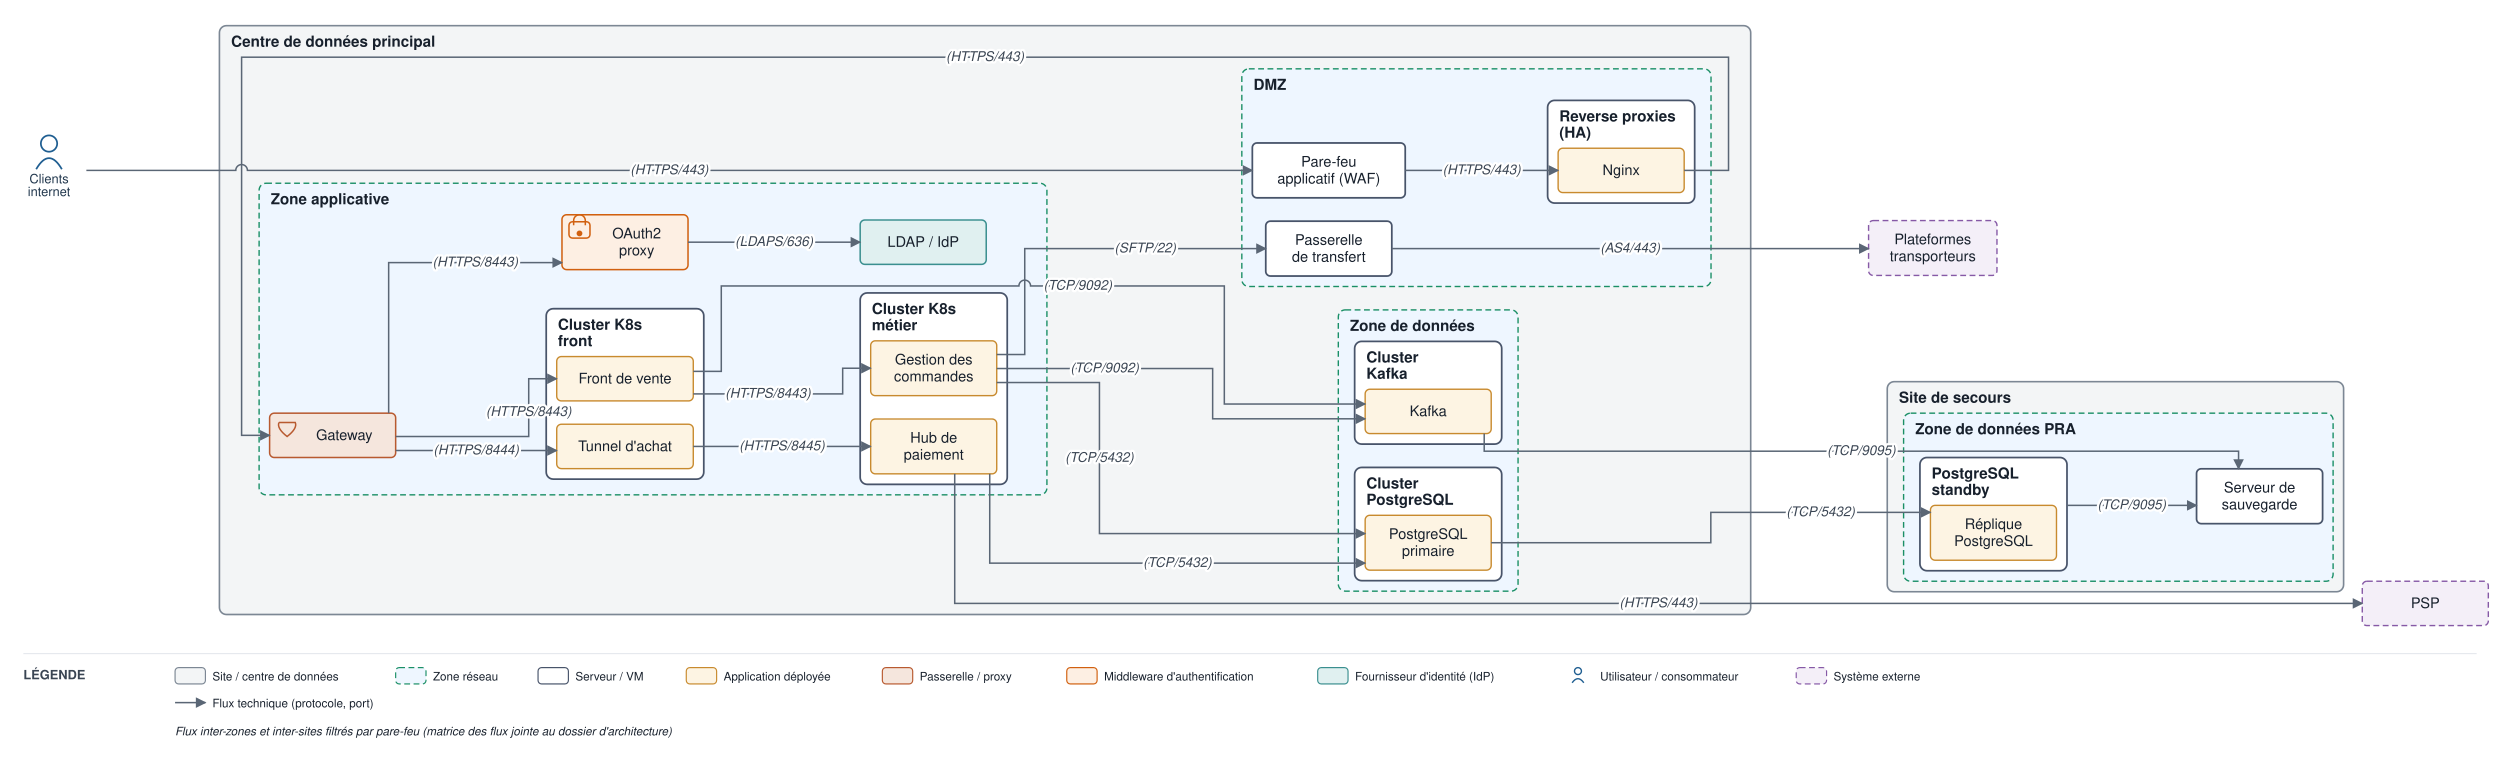
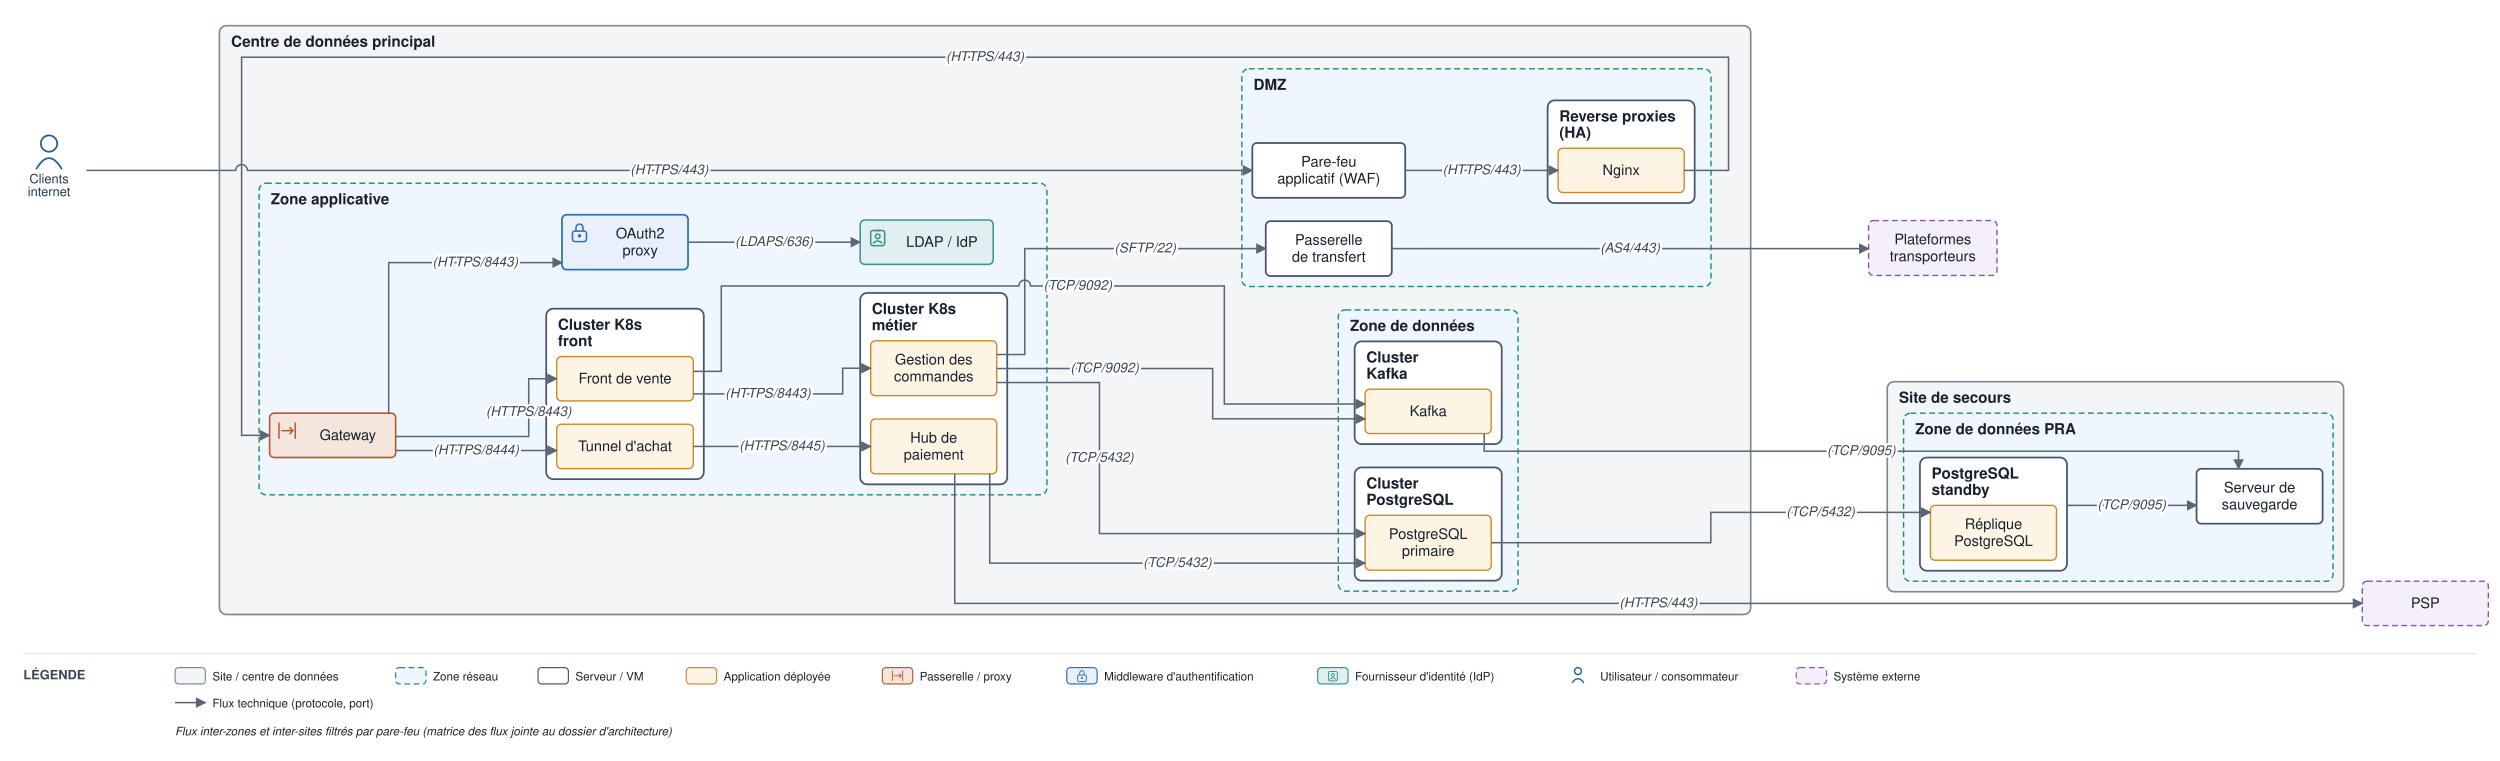
<svg xmlns="http://www.w3.org/2000/svg" viewBox="0 0 2142 652" font-family="Helvetica,Arial,sans-serif">
  <defs>
    <marker id="arr" viewBox="0 0 10 10" refX="9" refY="5" markerWidth="7" markerHeight="7" orient="auto-start-reverse">
      <path d="M0,0 L10,5 L0,10 z" fill="#5a6675" />
    </marker>
  </defs>
  <rect width="2142" height="652" fill="#ffffff" />
  <rect x="188" y="22" width="1312" height="504.5" rx="6" fill="#f3f5f6" stroke="#7c8794" stroke-width="1.4" />
  <text x="198" y="40" font-size="13" font-weight="bold" fill="#17202c">Centre de données principal</text>
  <rect x="1064" y="59" width="402" height="186.5" rx="6" fill="#eef6ff" stroke="#1a8f66" stroke-width="1.2" stroke-dasharray="5 3" />
  <text x="1074" y="77" font-size="13" font-weight="bold" fill="#17202c">DMZ</text>
  <rect x="1326" y="86" width="126" height="88" rx="6" fill="#ffffff" stroke="#48546a" stroke-width="1.5" />
  <text x="1336" y="104" font-size="13" font-weight="bold" fill="#17202c">Reverse proxies</text>
  <text x="1336" y="118" font-size="13" font-weight="bold" fill="#17202c">(HA)</text>
  <rect x="222" y="157" width="675" height="267" rx="6" fill="#eef6ff" stroke="#1a8f66" stroke-width="1.2" stroke-dasharray="5 3" />
  <text x="232" y="175" font-size="13" font-weight="bold" fill="#17202c">Zone applicative</text>
  <rect x="468" y="264.5" width="135" height="146" rx="6" fill="#ffffff" stroke="#48546a" stroke-width="1.5" />
  <text x="478" y="282.5" font-size="13" font-weight="bold" fill="#17202c">Cluster K8s</text>
  <text x="478" y="296.5" font-size="13" font-weight="bold" fill="#17202c">front</text>
  <rect x="737" y="251" width="126" height="164" rx="6" fill="#ffffff" stroke="#48546a" stroke-width="1.5" />
  <text x="747" y="269" font-size="13" font-weight="bold" fill="#17202c">Cluster K8s</text>
  <text x="747" y="283" font-size="13" font-weight="bold" fill="#17202c">métier</text>
  <rect x="1146.667" y="265.5" width="154" height="241" rx="6" fill="#eef6ff" stroke="#1a8f66" stroke-width="1.2" stroke-dasharray="5 3" />
  <text x="1156.667" y="283.5" font-size="13" font-weight="bold" fill="#17202c">Zone de données</text>
  <rect x="1160.667" y="400.5" width="126" height="97" rx="6" fill="#ffffff" stroke="#48546a" stroke-width="1.5" />
  <text x="1170.667" y="418.5" font-size="13" font-weight="bold" fill="#17202c">Cluster</text>
  <text x="1170.667" y="432.5" font-size="13" font-weight="bold" fill="#17202c">PostgreSQL</text>
  <rect x="1160.667" y="292.5" width="126" height="88" rx="6" fill="#ffffff" stroke="#48546a" stroke-width="1.5" />
  <text x="1170.667" y="310.5" font-size="13" font-weight="bold" fill="#17202c">Cluster</text>
  <text x="1170.667" y="324.5" font-size="13" font-weight="bold" fill="#17202c">Kafka</text>
  <rect x="1617" y="327" width="391" height="180" rx="6" fill="#f3f5f6" stroke="#7c8794" stroke-width="1.4" />
  <text x="1627" y="345" font-size="13" font-weight="bold" fill="#17202c">Site de secours</text>
  <rect x="1631" y="354" width="368" height="144" rx="6" fill="#eef6ff" stroke="#1a8f66" stroke-width="1.2" stroke-dasharray="5 3" />
  <text x="1641" y="372" font-size="13" font-weight="bold" fill="#17202c">Zone de données PRA</text>
  <rect x="1645" y="392" width="126" height="97" rx="6" fill="#ffffff" stroke="#48546a" stroke-width="1.5" />
  <text x="1655" y="410" font-size="13" font-weight="bold" fill="#17202c">PostgreSQL</text>
  <text x="1655" y="424" font-size="13" font-weight="bold" fill="#17202c">standby</text>
  <rect x="1073" y="122.5" width="131" height="47" rx="4" fill="#ffffff" stroke="#48546a" stroke-width="1.5" />
  <text x="1138.5" y="142.75" font-size="12.5" text-anchor="middle" fill="#17202c">Pare-feu</text>
  <text x="1138.5" y="157.25" font-size="12.5" text-anchor="middle" fill="#17202c">applicatif (WAF)</text>
  <rect x="1335" y="127" width="108" height="38" rx="4" fill="#fdf4e3" stroke="#c88a2e" stroke-width="1.2" />
  <text x="1389" y="150" font-size="12.5" text-anchor="middle" fill="#17202c">Nginx</text>
  <rect x="1084.5" y="189.5" width="108" height="47" rx="4" fill="#ffffff" stroke="#48546a" stroke-width="1.5" />
  <text x="1138.5" y="209.75" font-size="12.5" text-anchor="middle" fill="#17202c">Passerelle</text>
  <text x="1138.5" y="224.25" font-size="12.5" text-anchor="middle" fill="#17202c">de transfert</text>
-   <rect x="231" y="354" width="108" height="38" rx="4" fill="#f5e6dd" stroke="#b85a30" stroke-width="1.3" />
-   <path d="M 239 362 L 253 362 Q 255 367 246 374 Q 237 367 239 362" fill="none" stroke="#b85a30" stroke-width="1.3" />
-   <text x="295" y="377" font-size="12.5" text-anchor="middle" fill="#17202c">Gateway</text>
-   <rect x="481.5" y="184" width="108" height="47" rx="4" fill="#fdefe3" stroke="#d1600f" stroke-width="1.3" />
-   <rect x="487.5" y="190" width="18" height="14" rx="3" fill="none" stroke="#d1600f" stroke-width="1.3" />
-   <path d="M 491.5 193 v -4 a 5 5 0 0 1 10 0 v 4" fill="none" stroke="#d1600f" stroke-width="1.3" />
-   <circle cx="496.5" cy="200" r="2.5" fill="#d1600f" />
-   <text x="545.5" y="204.25" font-size="12.5" text-anchor="middle" fill="#17202c">OAuth2</text>
-   <text x="545.5" y="218.75" font-size="12.5" text-anchor="middle" fill="#17202c">proxy</text>
-   <rect x="737" y="188.5" width="108" height="38" rx="4" fill="#e0f0f0" stroke="#3a8f8f" stroke-width="1.3" />
-   <text x="791" y="211.5" font-size="12.5" text-anchor="middle" fill="#17202c">LDAP / IdP</text>
+   <rect x="231" y="354" width="108" height="38" rx="4" fill="#f5e6dd" stroke="#b85a30" stroke-width="1.4" />
+   <path d="M 239 362 V 376 M 253 362 V 376" fill="none" stroke="#b85a30" stroke-width="1.3" />
+   <path d="M 241 369 H 251" fill="none" stroke="#b85a30" stroke-width="1.3" />
+   <path d="M 248 366 l 3 3 l -3 3" fill="none" stroke="#b85a30" stroke-width="1.3" />
+   <text x="298" y="377" font-size="12.5" text-anchor="middle" fill="#17202c">Gateway</text>
+   <rect x="481.5" y="184" width="108" height="47" rx="4" fill="#e8f1fb" stroke="#2f6fb5" stroke-width="1.5" />
+   <rect x="490.5" y="198" width="12" height="9" rx="2" fill="none" stroke="#2f6fb5" stroke-width="1.3" />
+   <path d="M 493.5 198 v -3 a 3 3 0 0 1 6 0 v 3" fill="none" stroke="#2f6fb5" stroke-width="1.3" />
+   <circle cx="496.5" cy="202" r="1.5" fill="#2f6fb5" />
+   <text x="548.5" y="204.25" font-size="12.5" text-anchor="middle" fill="#17202c">OAuth2</text>
+   <text x="548.5" y="218.75" font-size="12.5" text-anchor="middle" fill="#17202c">proxy</text>
+   <rect x="737" y="188.5" width="114" height="38" rx="4" fill="#e0f0f0" stroke="#3a8f8f" stroke-width="1.3" />
+   <rect x="746" y="197.5" width="12" height="13" rx="2" fill="none" stroke="#3a8f8f" stroke-width="1.3" />
+   <path d="M 750 197.5 H 754" fill="none" stroke="#3a8f8f" stroke-width="1.3" />
+   <circle cx="752" cy="202.5" r="2" fill="none" stroke="#3a8f8f" stroke-width="1.3" />
+   <path d="M 748 208.5 q 4 -4 8 0" fill="none" stroke="#3a8f8f" stroke-width="1.3" />
+   <text x="807" y="211.5" font-size="12.5" text-anchor="middle" fill="#17202c">LDAP / IdP</text>
  <rect x="477" y="305.5" width="117" height="38" rx="4" fill="#fdf4e3" stroke="#c88a2e" stroke-width="1.2" />
  <text x="535.5" y="328.5" font-size="12.5" text-anchor="middle" fill="#17202c">Front de vente</text>
  <rect x="477" y="363.5" width="117" height="38" rx="4" fill="#fdf4e3" stroke="#c88a2e" stroke-width="1.2" />
  <text x="535.5" y="386.5" font-size="12.5" text-anchor="middle" fill="#17202c">Tunnel d'achat</text>
  <rect x="746" y="292" width="108" height="47" rx="4" fill="#fdf4e3" stroke="#c88a2e" stroke-width="1.2" />
  <text x="800" y="312.25" font-size="12.5" text-anchor="middle" fill="#17202c">Gestion des</text>
  <text x="800" y="326.75" font-size="12.5" text-anchor="middle" fill="#17202c">commandes</text>
  <rect x="746" y="359" width="108" height="47" rx="4" fill="#fdf4e3" stroke="#c88a2e" stroke-width="1.2" />
  <text x="800" y="379.25" font-size="12.5" text-anchor="middle" fill="#17202c">Hub de</text>
  <text x="800" y="393.75" font-size="12.5" text-anchor="middle" fill="#17202c">paiement</text>
  <rect x="1169.667" y="441.5" width="108" height="47" rx="4" fill="#fdf4e3" stroke="#c88a2e" stroke-width="1.2" />
  <text x="1223.667" y="461.75" font-size="12.5" text-anchor="middle" fill="#17202c">PostgreSQL</text>
  <text x="1223.667" y="476.25" font-size="12.5" text-anchor="middle" fill="#17202c">primaire</text>
  <rect x="1169.667" y="333.5" width="108" height="38" rx="4" fill="#fdf4e3" stroke="#c88a2e" stroke-width="1.2" />
  <text x="1223.667" y="356.5" font-size="12.5" text-anchor="middle" fill="#17202c">Kafka</text>
  <rect x="1654" y="433" width="108" height="47" rx="4" fill="#fdf4e3" stroke="#c88a2e" stroke-width="1.2" />
  <text x="1708" y="453.25" font-size="12.5" text-anchor="middle" fill="#17202c">Réplique</text>
  <text x="1708" y="467.75" font-size="12.5" text-anchor="middle" fill="#17202c">PostgreSQL</text>
  <rect x="1882" y="401.667" width="108" height="47" rx="4" fill="#ffffff" stroke="#48546a" stroke-width="1.5" />
  <text x="1936" y="421.917" font-size="12.5" text-anchor="middle" fill="#17202c">Serveur de</text>
  <text x="1936" y="436.417" font-size="12.5" text-anchor="middle" fill="#17202c">sauvegarde</text>
  <circle cx="42" cy="123" r="7" fill="none" stroke="#1f5e91" stroke-width="1.5" />
  <path d="M 31 145 q 11 -19 22 0" fill="none" stroke="#1f5e91" stroke-width="1.5" />
  <text x="42" y="157" font-size="11" text-anchor="middle" fill="#20364c">Clients</text>
  <text x="42" y="168" font-size="11" text-anchor="middle" fill="#20364c">internet</text>
  <rect x="2024" y="498" width="108" height="38" rx="4" fill="#f4eff8" stroke="#8659a6" stroke-width="1.2" stroke-dasharray="5 3" />
  <text x="2078" y="521" font-size="12.5" text-anchor="middle" fill="#17202c">PSP</text>
  <rect x="1601" y="189" width="110" height="47" rx="4" fill="#f4eff8" stroke="#8659a6" stroke-width="1.2" stroke-dasharray="5 3" />
  <text x="1656" y="209.25" font-size="12.5" text-anchor="middle" fill="#17202c">Plateformes</text>
  <text x="1656" y="223.75" font-size="12.5" text-anchor="middle" fill="#17202c">transporteurs</text>
  <path d="M 74 146 L 202 146 A 5 5 0 0 1 212 146 L 1073 146" fill="none" stroke="#5a6675" stroke-width="1.3" marker-end="url(#arr)" />
  <path d="M 1204 146 L 1335 146" fill="none" stroke="#5a6675" stroke-width="1.3" marker-end="url(#arr)" />
  <path d="M 1443 146 L 1481 146 L 1481 49 L 207 49 L 207 373 L 231 373" fill="none" stroke="#5a6675" stroke-width="1.3" marker-end="url(#arr)" />
  <path d="M 333 354 L 333 225 L 481.5 225" fill="none" stroke="#5a6675" stroke-width="1.3" marker-end="url(#arr)" />
  <path d="M 589.5 207.5 L 737 207.5" fill="none" stroke="#5a6675" stroke-width="1.3" marker-end="url(#arr)" />
  <path d="M 339 374 L 453 374 L 453 324.5 L 477 324.5" fill="none" stroke="#5a6675" stroke-width="1.3" marker-end="url(#arr)" />
  <path d="M 339 386 L 477 386" fill="none" stroke="#5a6675" stroke-width="1.3" marker-end="url(#arr)" />
  <path d="M 594 337.5 L 722 337.5 L 722 315.5 L 746 315.5" fill="none" stroke="#5a6675" stroke-width="1.3" marker-end="url(#arr)" />
  <path d="M 594 382.5 L 746 382.5" fill="none" stroke="#5a6675" stroke-width="1.3" marker-end="url(#arr)" />
  <path d="M 818 406 L 818 517 L 2024 517" fill="none" stroke="#5a6675" stroke-width="1.3" marker-end="url(#arr)" />
  <path d="M 854 327.75 L 942 327.75 L 942 457.167 L 1169.667 457.167" fill="none" stroke="#5a6675" stroke-width="1.3" marker-end="url(#arr)" />
  <path d="M 848 406 L 848 482.5 L 1169.667 482.5" fill="none" stroke="#5a6675" stroke-width="1.3" marker-end="url(#arr)" />
  <path d="M 854 315.75 L 1039 315.75 L 1039 358.833 L 1169.667 358.833" fill="none" stroke="#5a6675" stroke-width="1.3" marker-end="url(#arr)" />
  <path d="M 594 318.167 L 618 318.167 L 618 245 L 873 245 A 5 5 0 0 1 883 245 L 1049 245 L 1049 346.167 L 1169.667 346.167" fill="none" stroke="#5a6675" stroke-width="1.3" marker-end="url(#arr)" />
  <path d="M 854 303.75 L 878 303.75 L 878 213 L 1084.5 213" fill="none" stroke="#5a6675" stroke-width="1.3" marker-end="url(#arr)" />
  <path d="M 1192.5 213 L 1601 213" fill="none" stroke="#5a6675" stroke-width="1.3" marker-end="url(#arr)" />
  <path d="M 1277.667 465 L 1465.833 465 L 1465.833 439 L 1654 439" fill="none" stroke="#5a6675" stroke-width="1.3" marker-end="url(#arr)" />
  <path d="M 1771 433 L 1882 433" fill="none" stroke="#5a6675" stroke-width="1.3" marker-end="url(#arr)" />
  <path d="M 1271.667 371.5 L 1271.667 386.583 L 1918 386.583 L 1918 401.667" fill="none" stroke="#5a6675" stroke-width="1.3" marker-end="url(#arr)" />
  <text x="573.5" y="149.25" font-size="11.5" text-anchor="middle" fill="#3a4553" font-style="italic" stroke="#ffffff" stroke-width="4" paint-order="stroke" stroke-linejoin="round">(HTTPS/443)</text>
  <text x="1269.5" y="149.25" font-size="11.5" text-anchor="middle" fill="#3a4553" font-style="italic" stroke="#ffffff" stroke-width="4" paint-order="stroke" stroke-linejoin="round">(HTTPS/443)</text>
  <text x="844" y="52.25" font-size="11.5" text-anchor="middle" fill="#3a4553" font-style="italic" stroke="#ffffff" stroke-width="4" paint-order="stroke" stroke-linejoin="round">(HTTPS/443)</text>
  <text x="407.25" y="228.25" font-size="11.5" text-anchor="middle" fill="#3a4553" font-style="italic" stroke="#ffffff" stroke-width="4" paint-order="stroke" stroke-linejoin="round">(HTTPS/8443)</text>
  <text x="663.25" y="210.75" font-size="11.5" text-anchor="middle" fill="#3a4553" font-style="italic" stroke="#ffffff" stroke-width="4" paint-order="stroke" stroke-linejoin="round">(LDAPS/636)</text>
  <text x="453" y="356.375" font-size="11.5" text-anchor="middle" fill="#3a4553" font-style="italic" stroke="#ffffff" stroke-width="4" paint-order="stroke" stroke-linejoin="round">(HTTPS/8443)</text>
  <text x="408" y="389.25" font-size="11.5" text-anchor="middle" fill="#3a4553" font-style="italic" stroke="#ffffff" stroke-width="4" paint-order="stroke" stroke-linejoin="round">(HTTPS/8444)</text>
  <text x="658" y="340.75" font-size="11.5" text-anchor="middle" fill="#3a4553" font-style="italic" stroke="#ffffff" stroke-width="4" paint-order="stroke" stroke-linejoin="round">(HTTPS/8443)</text>
  <text x="670" y="385.75" font-size="11.5" text-anchor="middle" fill="#3a4553" font-style="italic" stroke="#ffffff" stroke-width="4" paint-order="stroke" stroke-linejoin="round">(HTTPS/8445)</text>
  <text x="1421" y="520.25" font-size="11.5" text-anchor="middle" fill="#3a4553" font-style="italic" stroke="#ffffff" stroke-width="4" paint-order="stroke" stroke-linejoin="round">(HTTPS/443)</text>
  <text x="942" y="395.708" font-size="11.5" text-anchor="middle" fill="#3a4553" font-style="italic" stroke="#ffffff" stroke-width="4" paint-order="stroke" stroke-linejoin="round">(TCP/5432)</text>
  <text x="1008.833" y="485.75" font-size="11.5" text-anchor="middle" fill="#3a4553" font-style="italic" stroke="#ffffff" stroke-width="4" paint-order="stroke" stroke-linejoin="round">(TCP/5432)</text>
  <text x="946.5" y="319" font-size="11.5" text-anchor="middle" fill="#3a4553" font-style="italic" stroke="#ffffff" stroke-width="4" paint-order="stroke" stroke-linejoin="round">(TCP/9092)</text>
  <text x="923.5" y="248.25" font-size="11.5" text-anchor="middle" fill="#3a4553" font-style="italic" stroke="#ffffff" stroke-width="4" paint-order="stroke" stroke-linejoin="round">(TCP/9092)</text>
  <text x="981.25" y="216.25" font-size="11.5" text-anchor="middle" fill="#3a4553" font-style="italic" stroke="#ffffff" stroke-width="4" paint-order="stroke" stroke-linejoin="round">(SFTP/22)</text>
  <text x="1396.75" y="216.25" font-size="11.5" text-anchor="middle" fill="#3a4553" font-style="italic" stroke="#ffffff" stroke-width="4" paint-order="stroke" stroke-linejoin="round">(AS4/443)</text>
  <text x="1559.917" y="442.25" font-size="11.5" text-anchor="middle" fill="#3a4553" font-style="italic" stroke="#ffffff" stroke-width="4" paint-order="stroke" stroke-linejoin="round">(TCP/5432)</text>
  <text x="1826.5" y="436.25" font-size="11.5" text-anchor="middle" fill="#3a4553" font-style="italic" stroke="#ffffff" stroke-width="4" paint-order="stroke" stroke-linejoin="round">(TCP/9095)</text>
  <text x="1594.833" y="389.833" font-size="11.5" text-anchor="middle" fill="#3a4553" font-style="italic" stroke="#ffffff" stroke-width="4" paint-order="stroke" stroke-linejoin="round">(TCP/9095)</text>
  <line x1="20" y1="560" x2="2122" y2="560" stroke="#e6e9ee" stroke-width="1" />
  <text x="20" y="582" font-size="11" font-weight="bold" fill="#3a4553">LÉGENDE</text>
  <rect x="150" y="572" width="26" height="14" rx="3" fill="#f3f5f6" stroke="#7c8794" />
  <text x="182" y="583" font-size="10" fill="#17202c">Site / centre de données</text>
  <rect x="339" y="572" width="26" height="14" rx="3" fill="#eef6ff" stroke="#1a8f66" stroke-dasharray="5 3" />
  <text x="371" y="583" font-size="10" fill="#17202c">Zone réseau</text>
  <rect x="461" y="572" width="26" height="14" rx="3" fill="#ffffff" stroke="#48546a" />
  <text x="493" y="583" font-size="10" fill="#17202c">Serveur / VM</text>
  <rect x="588" y="572" width="26" height="14" rx="3" fill="#fdf4e3" stroke="#c88a2e" />
  <text x="620" y="583" font-size="10" fill="#17202c">Application déployée</text>
  <rect x="756" y="572" width="26" height="14" rx="3" fill="#f5e6dd" stroke="#b85a30" />
+   <path d="M 764.6 574.6 V 583.4 M 773.4 574.6 V 583.4" fill="none" stroke="#b85a30" stroke-width="0.8" />
+   <path d="M 765.9 579 H 772.1" fill="none" stroke="#b85a30" stroke-width="0.8" />
+   <path d="M 770.3 577.1 l 1.9 1.9 l -1.9 1.9" fill="none" stroke="#b85a30" stroke-width="0.8" />
  <text x="788" y="583" font-size="10" fill="#17202c">Passerelle / proxy</text>
-   <rect x="914" y="572" width="26" height="14" rx="3" fill="#fdefe3" stroke="#d1600f" />
+   <rect x="914" y="572" width="26" height="14" rx="3" fill="#e8f1fb" stroke="#2f6fb5" />
+   <rect x="923.3" y="578.4" width="7.5" height="5.6" rx="1.3" fill="none" stroke="#2f6fb5" stroke-width="0.8" />
+   <path d="M 925.1 578.4 v -1.9 a 1.9 1.9 0 0 1 3.8 0 v 1.9" fill="none" stroke="#2f6fb5" stroke-width="0.8" />
+   <circle cx="927" cy="580.9" r="0.9" fill="#2f6fb5" />
  <text x="946" y="583" font-size="10" fill="#17202c">Middleware d'authentification</text>
  <rect x="1129" y="572" width="26" height="14" rx="3" fill="#e0f0f0" stroke="#3a8f8f" />
+   <rect x="1138.3" y="575.3" width="7.5" height="8.1" rx="1.3" fill="none" stroke="#3a8f8f" stroke-width="0.8" />
+   <path d="M 1140.8 575.3 H 1143.3" fill="none" stroke="#3a8f8f" stroke-width="0.8" />
+   <circle cx="1142" cy="578.4" r="1.3" fill="none" stroke="#3a8f8f" stroke-width="0.8" />
+   <path d="M 1139.5 582.1 q 2.5 -2.5 5 0" fill="none" stroke="#3a8f8f" stroke-width="0.8" />
  <text x="1161" y="583" font-size="10" fill="#17202c">Fournisseur d'identité (IdP)</text>
  <circle cx="1352" cy="575" r="3" fill="none" stroke="#1f5e91" stroke-width="1.2" />
  <path d="M 1347 585 q 5 -7 10 0" fill="none" stroke="#1f5e91" stroke-width="1.2" />
  <text x="1371" y="583" font-size="10" fill="#17202c">Utilisateur / consommateur</text>
  <rect x="1539" y="572" width="26" height="14" rx="3" fill="#f4eff8" stroke="#8659a6" stroke-dasharray="5 3" />
  <text x="1571" y="583" font-size="10" fill="#17202c">Système externe</text>
  <line x1="150" y1="602" x2="176" y2="602" stroke="#5a6675" stroke-width="1.3" marker-end="url(#arr)" />
  <text x="182" y="606" font-size="10" fill="#17202c">Flux technique (protocole, port)</text>
  <text x="150" y="630" font-size="10" fill="#17202c" font-style="italic">Flux inter-zones et inter-sites filtrés par pare-feu (matrice des flux jointe au dossier d'architecture)</text>
</svg>
